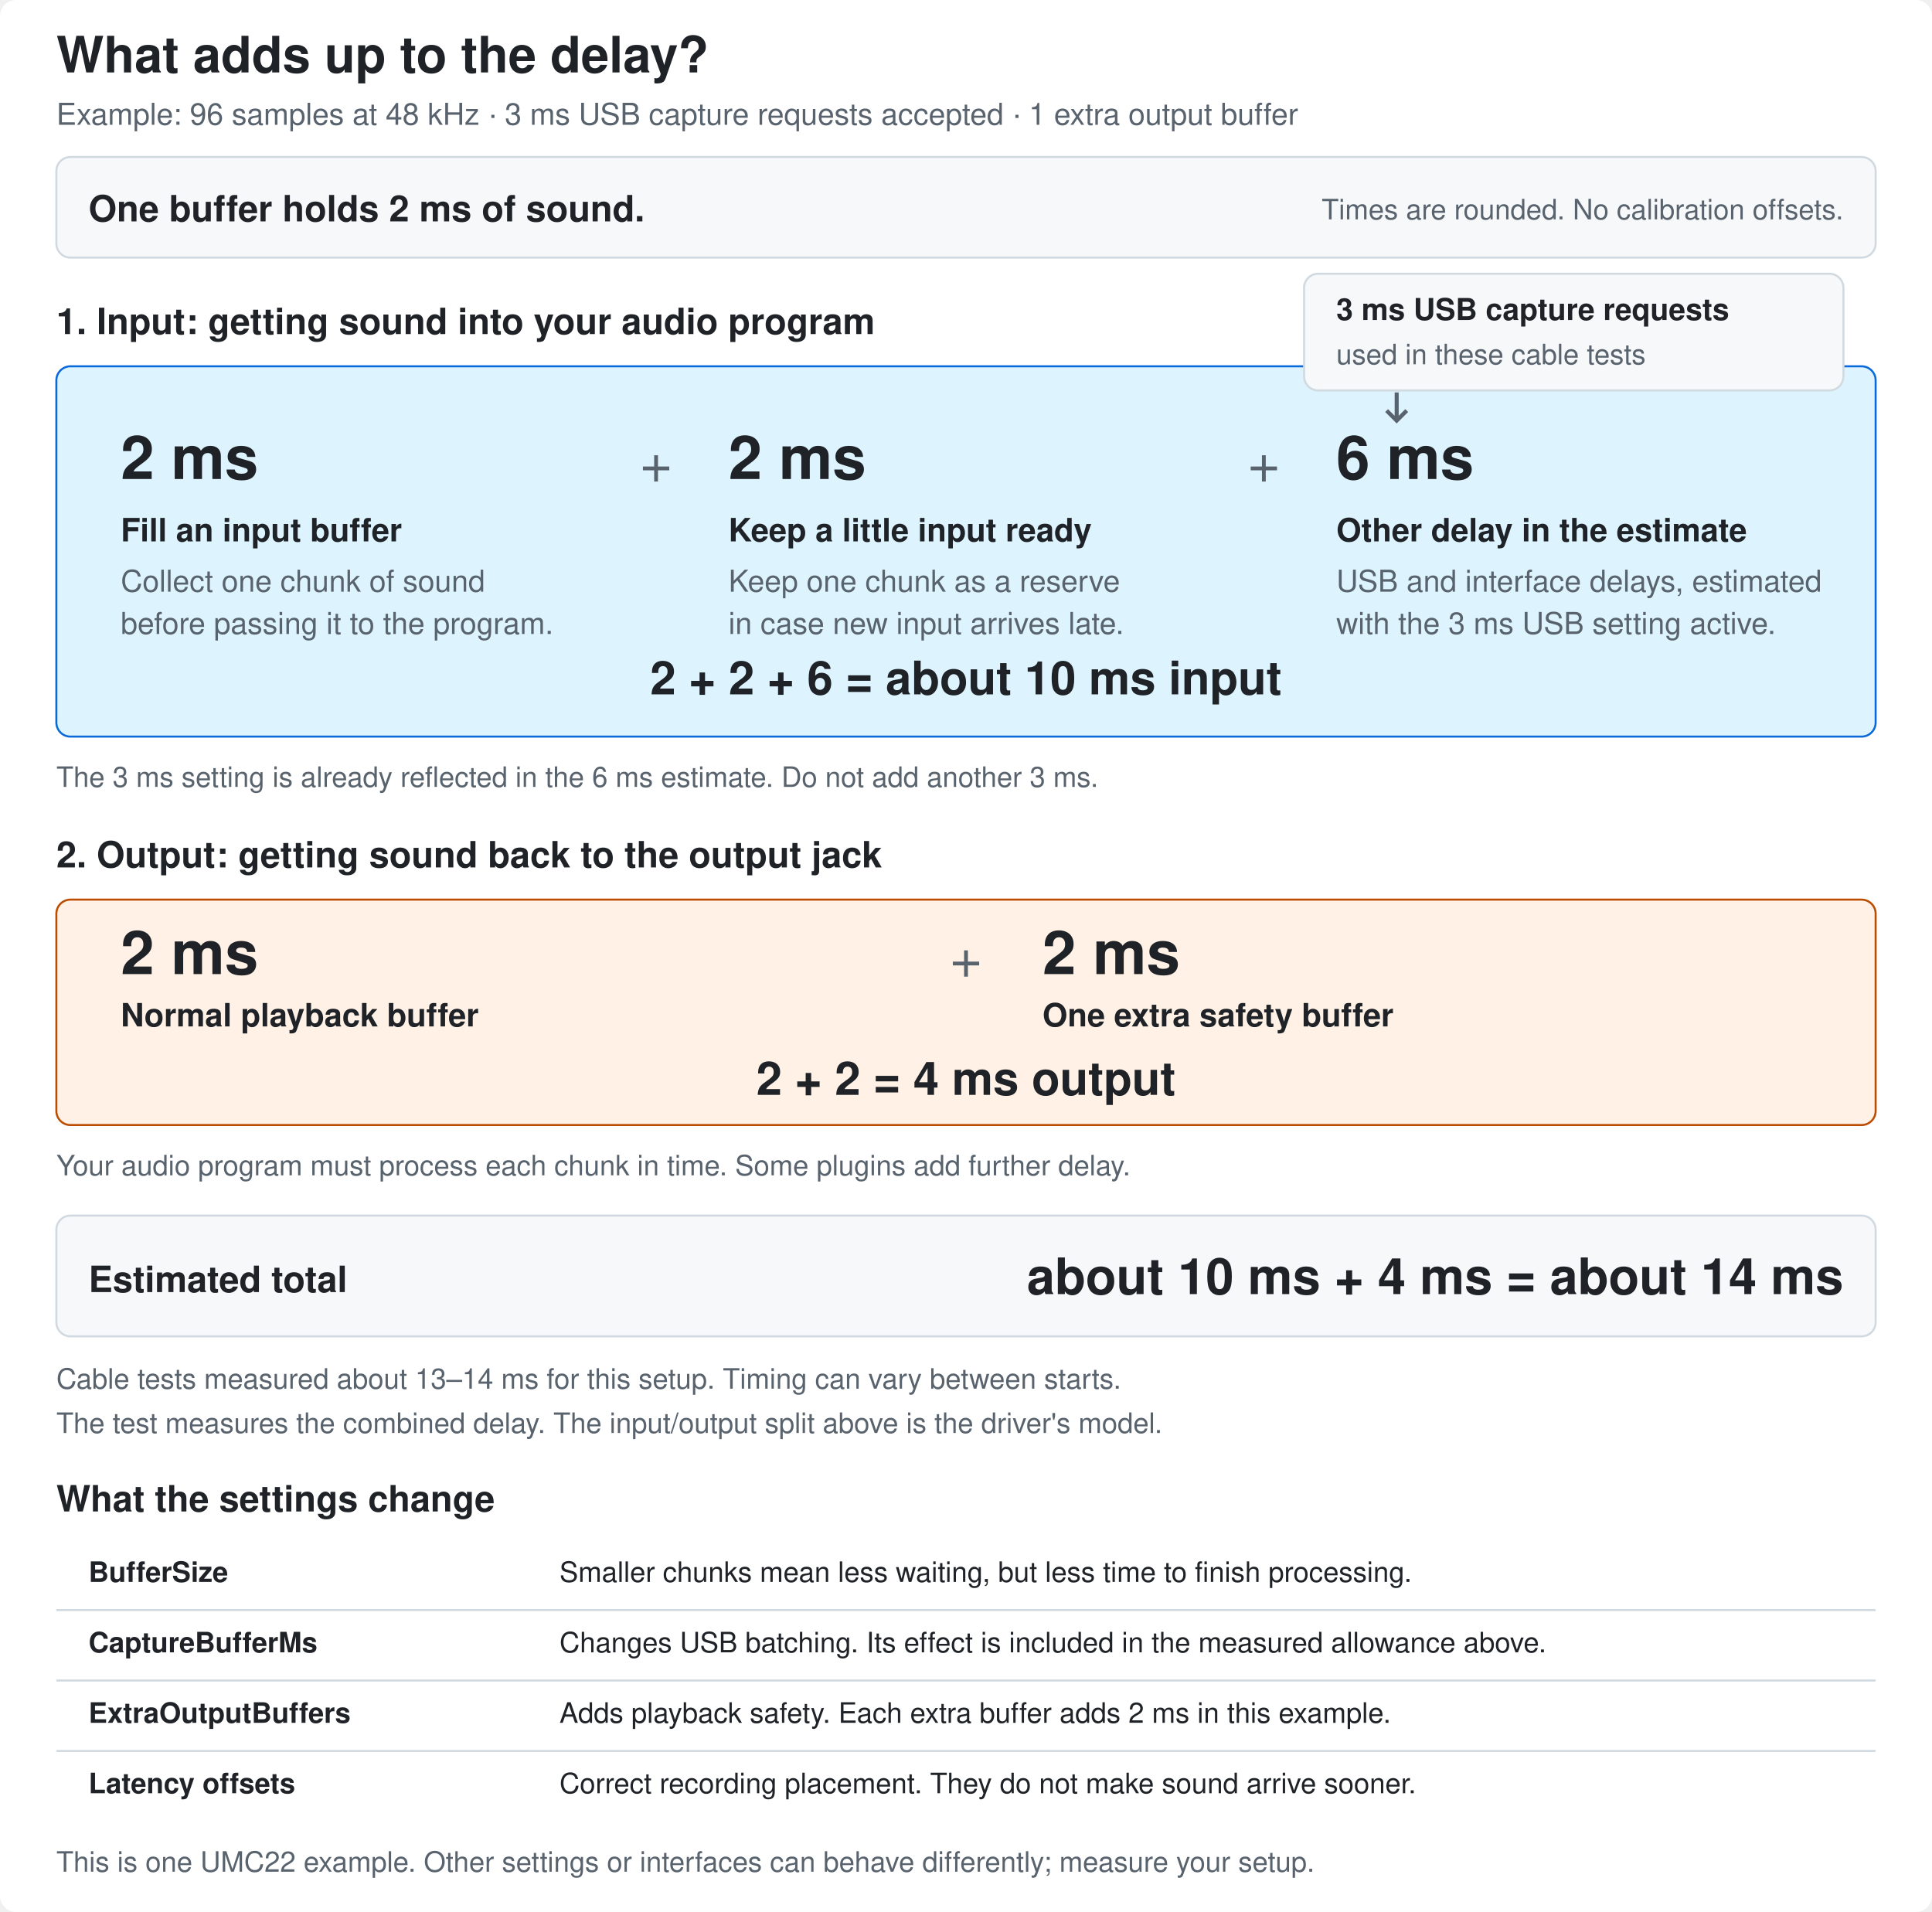
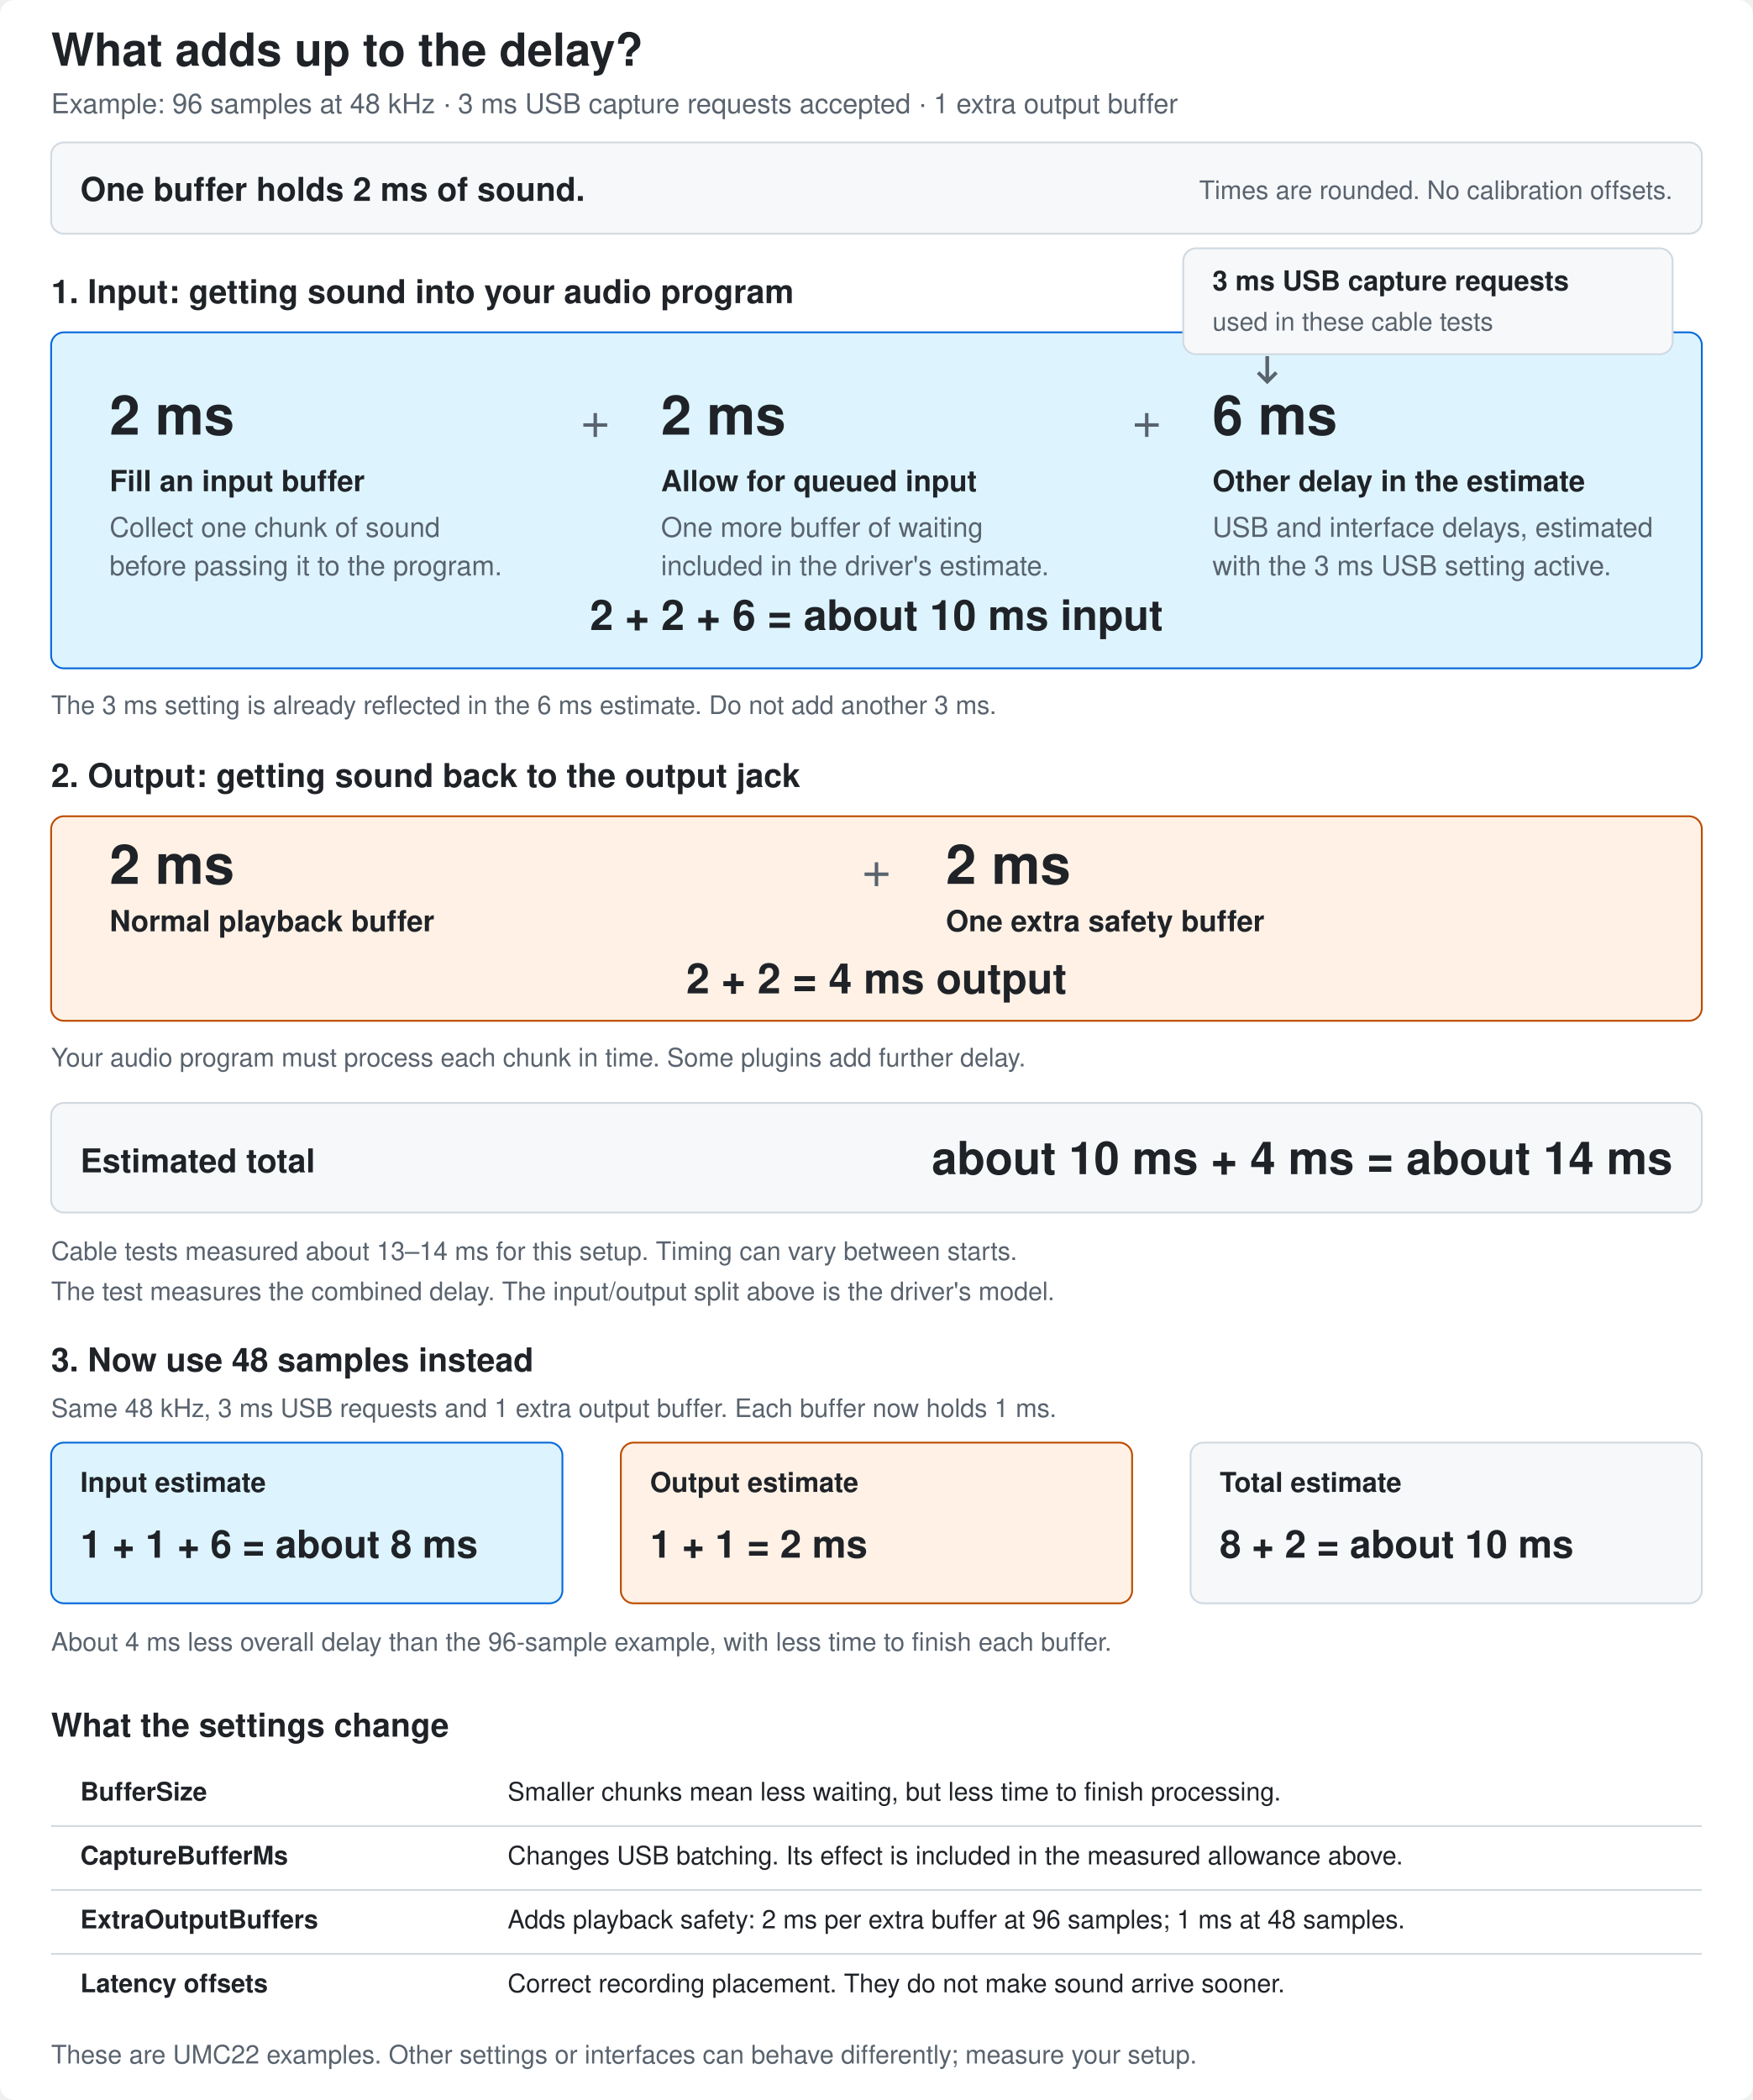
- <svg xmlns="http://www.w3.org/2000/svg" viewBox="0 0 960 950" width="960" height="950" role="img" aria-labelledby="title description" font-family="-apple-system, 'Segoe UI', Helvetica, Arial, sans-serif">
+ <svg xmlns="http://www.w3.org/2000/svg" viewBox="0 0 960 1150" width="960" height="1150" role="img" aria-labelledby="title description" font-family="-apple-system, 'Segoe UI', Helvetica, Arial, sans-serif">
  <style>
    .bg { fill: #ffffff; }
    .text { fill: #1f2328; }
    .muted { fill: #59636e; }
    .connector { stroke: #59636e; stroke-width: 2; fill: none; }
    .divider { stroke: #d1d9e0; }
    .neutral { fill: #f6f8fa; stroke: #d1d9e0; }
    .input { fill: #ddf4ff; stroke: #0969da; }
    .output { fill: #fff1e5; stroke: #bc4c00; }
    @media (prefers-color-scheme: dark) {
      .bg { fill: #0d1117; }
      .text { fill: #e6edf3; }
      .muted { fill: #9198a1; }
      .connector { stroke: #9198a1; }
      .divider { stroke: #3d444d; }
      .neutral { fill: #161b22; stroke: #3d444d; }
      .input { fill: #0c2d4f; stroke: #4493f8; }
      .output { fill: #3d1d00; stroke: #f0883e; }
    }
  </style>
-   <rect class="bg" width="960" height="950" rx="8" />
+   <rect class="bg" width="960" height="1150" rx="8" />
  <text x="28" y="36" class="text" font-size="25" font-weight="600">What adds up to the delay?</text>
  <text x="28" y="62" class="muted" font-size="15">Example: 96 samples at 48 kHz · 3 ms USB capture requests accepted · 1 extra output buffer</text>
  <rect class="neutral" x="28" y="78" width="904" height="50" rx="7" />
  <text x="44" y="110" class="text" font-size="18" font-weight="600">One buffer holds 2 ms of sound.</text>
  <text x="916" y="109" class="muted" font-size="14" text-anchor="end">Times are rounded. No calibration offsets.</text>
  <text x="28" y="166" class="text" font-size="18" font-weight="600">1. Input: getting sound into your audio program</text>
  <rect class="input" x="28" y="182" width="904" height="184" rx="7" />
  <rect class="neutral" x="648" y="136" width="268" height="58" rx="7" />
  <text x="664" y="159" class="text" font-size="15" font-weight="600">3 ms USB capture requests</text>
  <text x="664" y="181" class="muted" font-size="14">used in these cable tests</text>
  <path d="M694,195 V209 M689,204 L694,209 L699,204" class="connector" />
  <g class="text" font-size="30" font-weight="600">
    <text x="60" y="238">2 ms</text>
    <text x="362" y="238">2 ms</text>
    <text x="664" y="238">6 ms</text>
  </g>
  <g class="text" font-size="16" font-weight="600">
    <text x="60" y="269">Fill an input buffer</text>
-     <text x="362" y="269">Keep a little input ready</text>
+     <text x="362" y="269">Allow for queued input</text>
    <text x="664" y="269">Other delay in the estimate</text>
  </g>
  <g class="muted" font-size="15">
    <text x="60" y="294">Collect one chunk of sound</text>
    <text x="60" y="315">before passing it to the program.</text>
-     <text x="362" y="294">Keep one chunk as a reserve</text>
-     <text x="362" y="315">in case new input arrives late.</text>
+     <text x="362" y="294">One more buffer of waiting</text>
+     <text x="362" y="315">included in the driver's estimate.</text>
    <text x="664" y="294">USB and interface delays, estimated</text>
    <text x="664" y="315">with the 3 ms USB setting active.</text>
  </g>
  <g class="muted" font-size="27" text-anchor="middle">
    <text x="326" y="239">+</text>
    <text x="628" y="239">+</text>
  </g>
  <text x="480" y="345" class="text" font-size="23" font-weight="600" text-anchor="middle">2 + 2 + 6 = about 10 ms input</text>
  <text x="28" y="391" class="muted" font-size="14">The 3 ms setting is already reflected in the 6 ms estimate. Do not add another 3 ms.</text>
  <text x="28" y="431" class="text" font-size="18" font-weight="600">2. Output: getting sound back to the output jack</text>
  <rect class="output" x="28" y="447" width="904" height="112" rx="7" />
  <g class="text" font-size="30" font-weight="600">
    <text x="60" y="484">2 ms</text>
    <text x="518" y="484">2 ms</text>
  </g>
  <g class="text" font-size="16" font-weight="600">
    <text x="60" y="510">Normal playback buffer</text>
    <text x="518" y="510">One extra safety buffer</text>
  </g>
  <text x="480" y="485" class="muted" font-size="27" text-anchor="middle">+</text>
  <text x="480" y="544" class="text" font-size="23" font-weight="600" text-anchor="middle">2 + 2 = 4 ms output</text>
  <text x="28" y="584" class="muted" font-size="14">Your audio program must process each chunk in time. Some plugins add further delay.</text>
  <rect class="neutral" x="28" y="604" width="904" height="60" rx="7" />
  <text x="44" y="642" class="text" font-size="18" font-weight="600">Estimated total</text>
  <text x="916" y="643" class="text" font-size="25" font-weight="600" text-anchor="end">about 10 ms + 4 ms = about 14 ms</text>
  <text x="28" y="690" class="muted" font-size="14">Cable tests measured about 13–14 ms for this setup. Timing can vary between starts.</text>
  <text x="28" y="712" class="muted" font-size="14">The test measures the combined delay. The input/output split above is the driver's model.</text>
-   <text x="28" y="751" class="text" font-size="18" font-weight="600">What the settings change</text>
-   <g font-size="14">
-     <text x="44" y="786" class="text" font-weight="600">BufferSize</text>
-     <text x="278" y="786" class="text">Smaller chunks mean less waiting, but less time to finish processing.</text>
-     <line x1="28" y1="800" x2="932" y2="800" class="divider" />
-     <text x="44" y="821" class="text" font-weight="600">CaptureBufferMs</text>
-     <text x="278" y="821" class="text">Changes USB batching. Its effect is included in the measured allowance above.</text>
-     <line x1="28" y1="835" x2="932" y2="835" class="divider" />
-     <text x="44" y="856" class="text" font-weight="600">ExtraOutputBuffers</text>
-     <text x="278" y="856" class="text">Adds playback safety. Each extra buffer adds 2 ms in this example.</text>
-     <line x1="28" y1="870" x2="932" y2="870" class="divider" />
-     <text x="44" y="891" class="text" font-weight="600">Latency offsets</text>
-     <text x="278" y="891" class="text">Correct recording placement. They do not make sound arrive sooner.</text>
+   <text x="28" y="751" class="text" font-size="18" font-weight="600">3. Now use 48 samples instead</text>
+   <text x="28" y="776" class="muted" font-size="14">Same 48 kHz, 3 ms USB requests and 1 extra output buffer. Each buffer now holds 1 ms.</text>
+   <rect class="input" x="28" y="790" width="280" height="88" rx="7" />
+   <rect class="output" x="340" y="790" width="280" height="88" rx="7" />
+   <rect class="neutral" x="652" y="790" width="280" height="88" rx="7" />
+   <g class="text" font-size="15" font-weight="600">
+     <text x="44" y="817">Input estimate</text>
+     <text x="356" y="817">Output estimate</text>
+     <text x="668" y="817">Total estimate</text>
  </g>
-   <text x="28" y="930" class="muted" font-size="14">This is one UMC22 example. Other settings or interfaces can behave differently; measure your setup.</text>
+   <g class="text" font-size="21" font-weight="600">
+     <text x="44" y="853">1 + 1 + 6 = about 8 ms</text>
+     <text x="356" y="853">1 + 1 = 2 ms</text>
+     <text x="668" y="853">8 + 2 = about 10 ms</text>
+   </g>
+   <text x="28" y="904" class="muted" font-size="14">About 4 ms less overall delay than the 96-sample example, with less time to finish each buffer.</text>
+   <g transform="translate(0 200)">
+     <text x="28" y="751" class="text" font-size="18" font-weight="600">What the settings change</text>
+     <g font-size="14">
+       <text x="44" y="786" class="text" font-weight="600">BufferSize</text>
+       <text x="278" y="786" class="text">Smaller chunks mean less waiting, but less time to finish processing.</text>
+       <line x1="28" y1="800" x2="932" y2="800" class="divider" />
+       <text x="44" y="821" class="text" font-weight="600">CaptureBufferMs</text>
+       <text x="278" y="821" class="text">Changes USB batching. Its effect is included in the measured allowance above.</text>
+       <line x1="28" y1="835" x2="932" y2="835" class="divider" />
+       <text x="44" y="856" class="text" font-weight="600">ExtraOutputBuffers</text>
+       <text x="278" y="856" class="text">Adds playback safety: 2 ms per extra buffer at 96 samples; 1 ms at 48 samples.</text>
+       <line x1="28" y1="870" x2="932" y2="870" class="divider" />
+       <text x="44" y="891" class="text" font-weight="600">Latency offsets</text>
+       <text x="278" y="891" class="text">Correct recording placement. They do not make sound arrive sooner.</text>
+     </g>
+     <text x="28" y="930" class="muted" font-size="14">These are UMC22 examples. Other settings or interfaces can behave differently; measure your setup.</text>
+   </g>
</svg>
